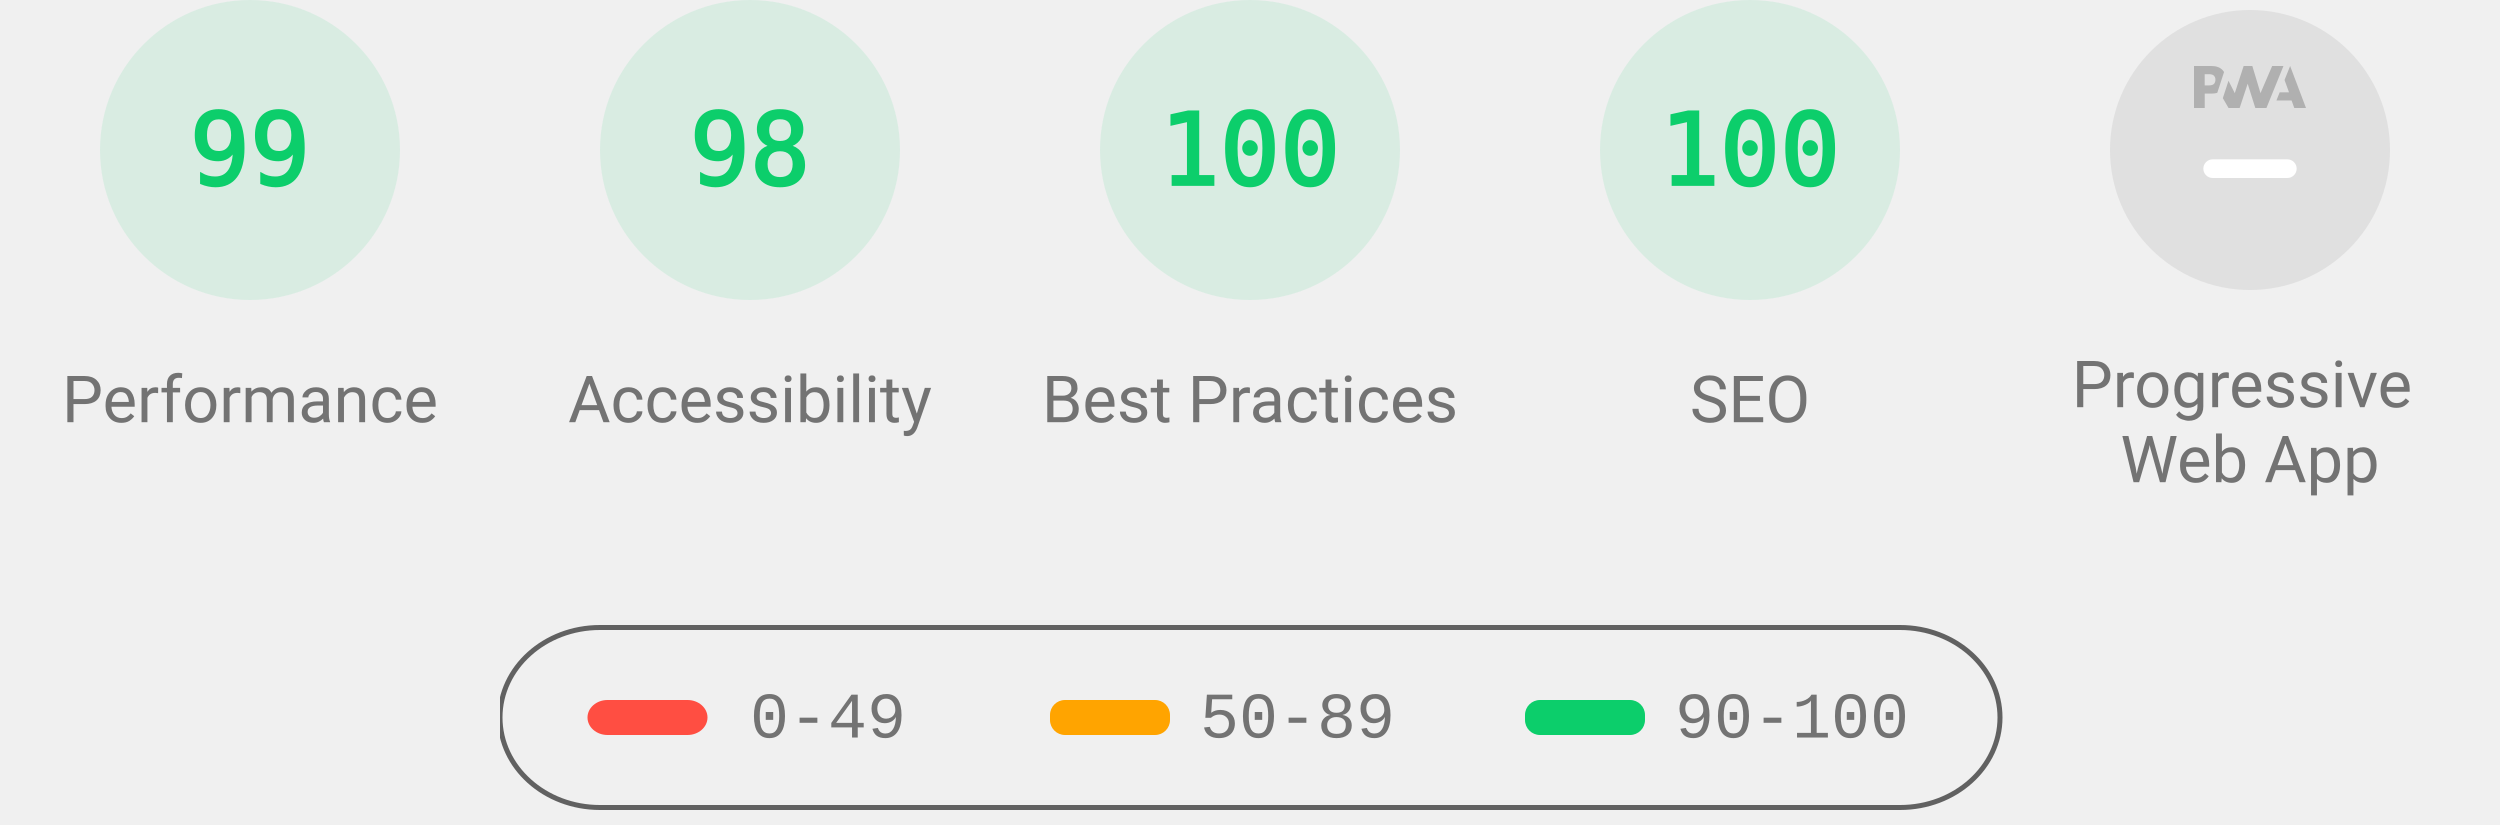
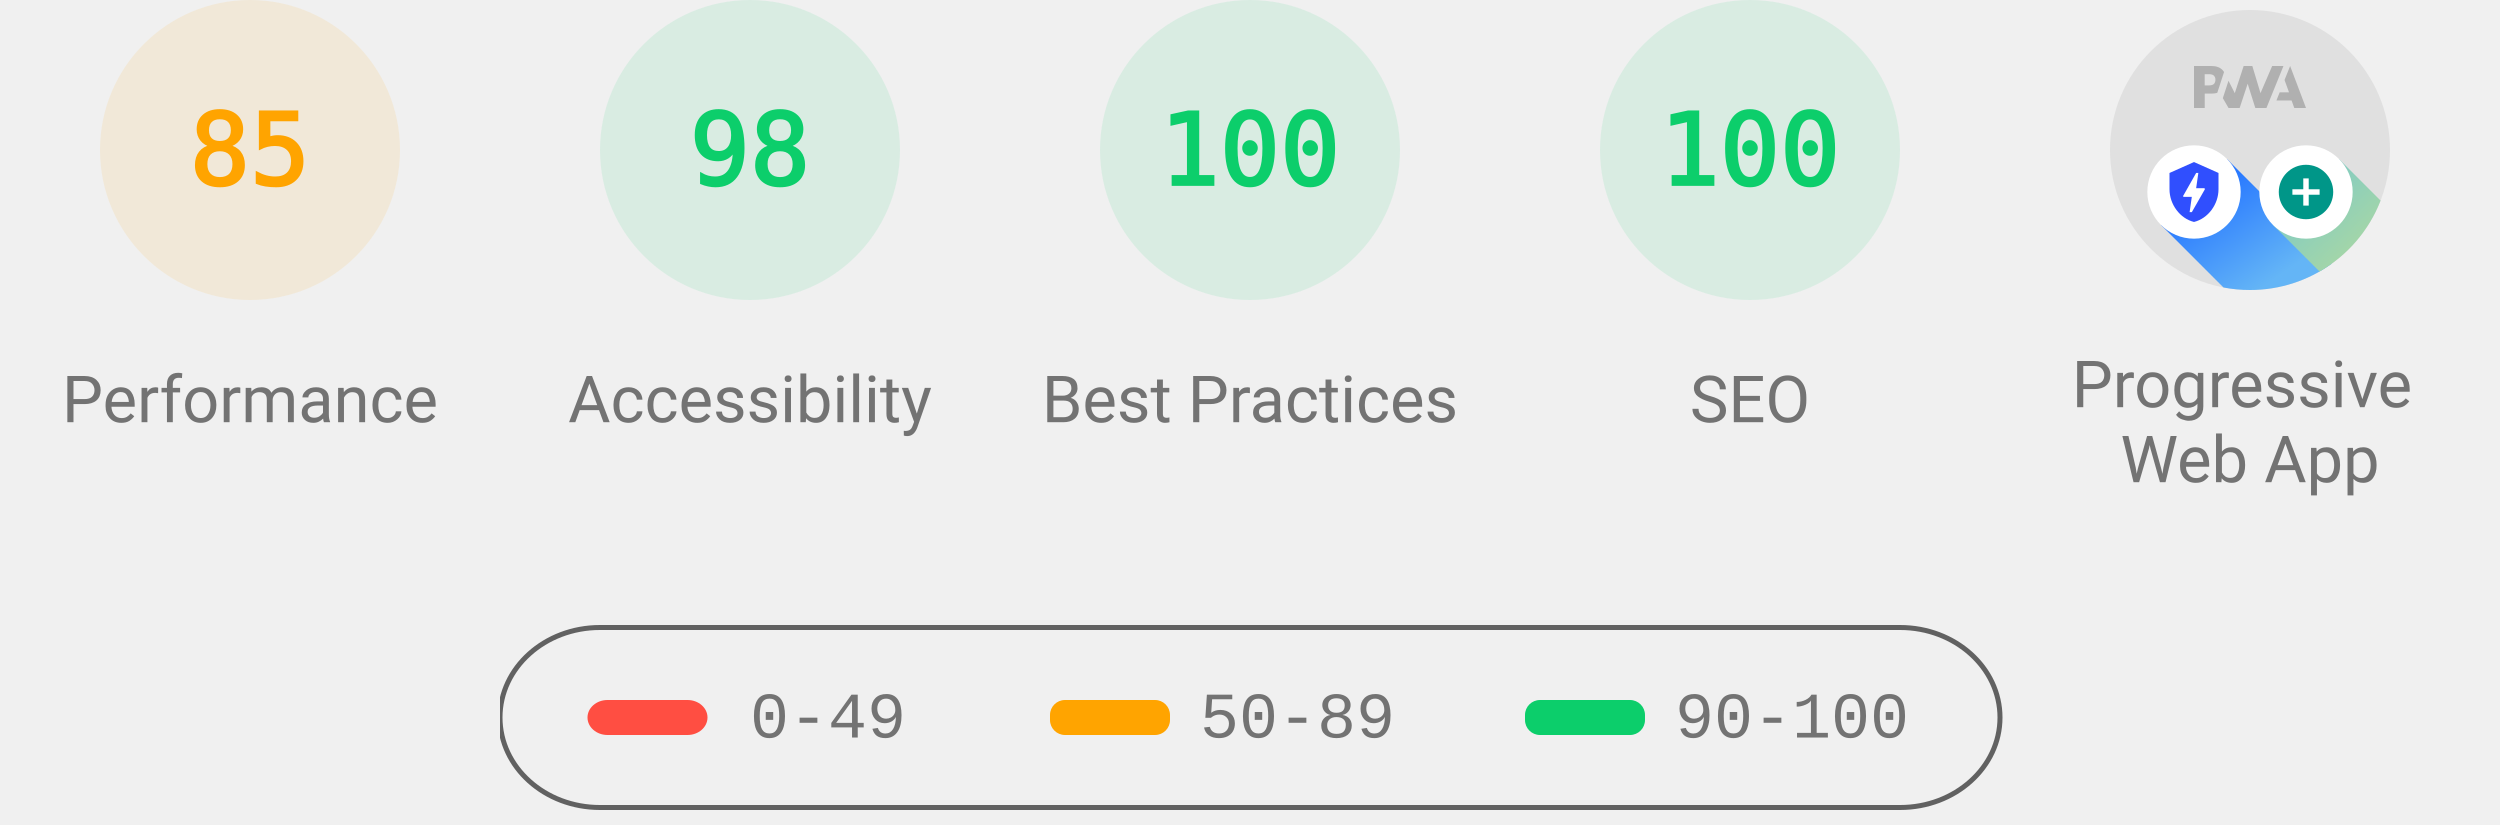
<svg xmlns="http://www.w3.org/2000/svg" class="theme--agnostic" fill="none" width="1000" height="330">
  <style>
			.gauge-base {
				opacity: 0.1
			}

			.gauge-arc {
				fill: none;
				animation-delay: 250ms;
				stroke-linecap: round;
				transform: rotate(-90deg);
				transform-origin: 100px 60px;
				animation: load-gauge 1s ease forwards
			}

			.guage-text {
				font-size: 40px;
				font-family: monospace;
				text-align: center
			}

			.guage-red {
				color: #ff4e42;
				fill: #ff4e42;
				stroke: #ff4e42
			}
			.guage-orange {
				color: #ffa400;
				fill: #ffa400;
				stroke: #ffa400
			}
			.guage-green {
				color: #0cce6b;
				fill: #0cce6b;
				stroke: #0cce6b
			}
			.theme--agnostic .guage-undefined {
				color: #5c5c5c;
				fill: #5c5c5c;
				stroke: #5c5c5c
			}
			.theme--light .guage-undefined {
				color: #1e1e1e;
				fill: #1e1e1e;
				stroke: #1e1e1e
			}
			.theme--dark .guage-undefined {
				color: #f5f5f5;
				fill: #f5f5f5;
				stroke: #f5f5f5
			}

			.guage-title {
				stroke: none;
				font-size: 26px;
				line-height: 26px;
				font-family: Roboto, Halvetica, Arial, sans-serif
			}
			.metric.guage-title {
				font-family: 'Courier New', Courier, monospace
			}
			.theme--agnostic .guage-title {
				color: #737373;
				fill: #737373
			}
			.theme--light .guage-title {
				color: #212121;
				fill: #212121
			}
			.theme--dark .guage-title {
				color: #f5f5f5;
				fill: #f5f5f5
			}

			@keyframes load-gauge {
				from {
					stroke-dasharray: 0 352.858
				}
			}
			.lh-gauge--pwa__disc {
				fill: #e0e0e0
			}
			.lh-gauge--pwa__logo {
				position: relative;
				fill: #b0b0b0
			}
			.lh-gauge--pwa__invisible {
				display: none
			}
			.lh-gauge--pwa__visible {
				display: inline
			}
			.guage-invisible {
				display: none
			}
			.lh-gauge--pwa__logo--primary-color {
				fill: #304ffe
			}
			.theme--agnostic .lh-gauge--pwa__logo--secondary-color {
				fill: #787878
			}
			.theme--light .lh-gauge--pwa__logo--secondary-color {
				fill: #3d3d3d
			}
			.theme--dark .lh-gauge--pwa__logo--secondary-color {
				fill: #d8b6b6
			}
			.theme--light #svg_2 {
				stroke: #00000022
			}
			.theme--agnostic #svg_2 {
				stroke: #616161
			}
			.theme--light #svg_2 {
				stroke: #00000022
			}
			.theme--dark #svg_2 {
				stroke: #f5f5f566
			}
		</style>
-   <svg class="guage-div guage-perf guage-green" viewBox="0 0 200 200" width="200" height="200" x="0" y="0">
-     <circle class="gauge-base" r="56" cx="100" cy="60" stroke-width="8" />
-     <circle class="gauge-arc guage-arc-1" r="56" cx="100" cy="60" stroke-width="8" style="stroke-dasharray: 348.339, 351.858;" />
-     <text class="guage-text" x="100px" y="60px" alignment-baseline="central" dominant-baseline="central" text-anchor="middle">99</text>
+   <svg class="guage-div guage-perf guage-orange" viewBox="0 0 200 200" width="200" height="200" x="0" y="0">
+     <circle class="gauge-base" r="56" cx="100" cy="60" stroke-width="8" />
+     <circle class="gauge-arc guage-arc-1" r="56" cx="100" cy="60" stroke-width="8" style="stroke-dasharray: 299.079, 351.858;" />
+     <text class="guage-text" x="100px" y="60px" alignment-baseline="central" dominant-baseline="central" text-anchor="middle">85</text>
    <text class="guage-title" x="100px" y="160px" alignment-baseline="central" dominant-baseline="central" text-anchor="middle">Performance</text>
  </svg>
  <svg class="guage-div guage-acc guage-green" viewBox="0 0 200 200" width="200" height="200" x="200" y="0">
    <circle class="gauge-base" r="56" cx="100" cy="60" stroke-width="8" />
    <circle class="gauge-arc guage-arc-2" r="56" cx="100" cy="60" stroke-width="8" style="stroke-dasharray: 344.821, 351.858;" />
    <text class="guage-text" x="100px" y="60px" alignment-baseline="central" dominant-baseline="central" text-anchor="middle">98</text>
    <text class="guage-title" x="100px" y="160px" alignment-baseline="central" dominant-baseline="central" text-anchor="middle">Accessibility</text>
  </svg>
  <svg class="guage-div guage-best guage-green" viewBox="0 0 200 200" width="200" height="200" x="400" y="0">
    <circle class="gauge-base" r="56" cx="100" cy="60" stroke-width="8" />
    <circle class="gauge-arc guage-arc-3" r="56" cx="100" cy="60" stroke-width="8" style="stroke-dasharray: 351.858, 351.858;" />
    <text class="guage-text" x="100px" y="60px" alignment-baseline="central" dominant-baseline="central" text-anchor="middle">100</text>
    <text class="guage-title" x="100px" y="160px" alignment-baseline="central" dominant-baseline="central" text-anchor="middle">Best Practices</text>
  </svg>
  <svg class="guage-div guage-seo guage-green" viewBox="0 0 200 200" width="200" height="200" x="600" y="0">
    <circle class="gauge-base" r="56" cx="100" cy="60" stroke-width="8" />
    <circle class="gauge-arc guage-arc-4" r="56" cx="100" cy="60" stroke-width="8" style="stroke-dasharray: 351.858, 351.858;" />
    <text class="guage-text" x="100px" y="60px" alignment-baseline="central" dominant-baseline="central" text-anchor="middle">100</text>
    <text class="guage-title" x="100px" y="160px" alignment-baseline="central" dominant-baseline="central" text-anchor="middle">SEO</text>
  </svg>
  <svg class="guage-div guage-pwa " viewBox="0 0 200 200" width="200" height="200" x="800" y="0">
    <svg viewBox="0 0 60 60" width="112" height="112" x="44" y="4">
      <defs>
        <linearGradient id="lh-gauge--pwa__check-circle__gradient-0" x1="50%" y1="0%" x2="50%" y2="100%">
          <stop stop-color="#00C852" offset="0%" />
          <stop stop-color="#009688" offset="100%" />
        </linearGradient>
        <linearGradient id="lh-gauge--pwa__installable__shadow-gradient-0" x1="76.056%" x2="24.111%" y1="82.995%" y2="24.735%">
          <stop stop-color="#A5D6A7" offset="0%" />
          <stop stop-color="#80CBC4" offset="100%" />
        </linearGradient>
        <linearGradient id="lh-gauge--pwa__fast-reliable__shadow-gradient-0" x1="76.056%" y1="82.995%" x2="25.678%" y2="26.493%">
          <stop stop-color="#64B5F6" offset="0%" />
          <stop stop-color="#2979FF" offset="100%" />
        </linearGradient>
        <g id="lh-gauge--pwa__fast-reliable-badge-0">
          <circle fill="#FFFFFF" cx="10" cy="10" r="10" />
          <path fill="#304FFE" d="M10 3.58l5.25 2.34v3.5c0 3.23-2.24 6.26-5.25 7-3.01-.74-5.25-3.77-5.25-7v-3.5L10 3.58zm-.47 10.74l2.76-4.83.03-.07c.04-.08 0-.24-.22-.24h-1.64l.47-3.26h-.47l-2.7 4.77c-.02.01.05-.1-.04.05-.09.16-.1.31.18.31h1.63l-.47 3.27h.47z" />
        </g>
        <g id="lh-gauge--pwa__installable-badge-0">
          <circle fill="#FFFFFF" cx="10" cy="10" r="10" />
          <path fill="#009688" d="M10 4.167A5.835 5.835 0 0 0 4.167 10 5.835 5.835 0 0 0 10 15.833 5.835 5.835 0 0 0 15.833 10 5.835 5.835 0 0 0 10 4.167zm2.917 6.416h-2.334v2.334H9.417v-2.334H7.083V9.417h2.334V7.083h1.166v2.334h2.334v1.166z" />
        </g>
      </defs>
      <g stroke="none" fill-rule="nonzero">
        <circle class="lh-gauge--pwa__disc" cx="30" cy="30" r="30" />
        <g class="lh-gauge--pwa__logo">
          <path d="M35.66 19.39l.7-1.75h2L37.4 15 38.6 12l3.4 9h-2.51l-.58-1.61z" />
          <path d="M33.52 21l3.65-9h-2.42l-2.5 5.82L30.5 12h-1.86l-1.9 5.82-1.35-2.65-1.21 3.72L25.4 21h2.38l1.72-5.2 1.64 5.2z" />
          <path fill-rule="nonzero" d="M20.3 17.91h1.48c.45 0 .85-.05 1.2-.15l.39-1.18 1.07-3.3a2.64 2.64 0 0 0-.28-.37c-.55-.6-1.36-.91-2.42-.91H18v9h2.3V17.9zm1.96-3.84c.22.22.33.5.33.87 0 .36-.1.65-.29.87-.2.23-.59.35-1.15.35h-.86v-2.41h.87c.52 0 .89.1 1.1.32z" />
        </g>
-         <rect class="lh-gauge--pwa__component lh-gauge--pwa__na-line lh-gauge--pwa__visible" fill="#FFFFFF" x="20" y="32" width="20" height="4" rx="2" />
+         <rect class="lh-gauge--pwa__component lh-gauge--pwa__na-line lh-gauge--pwa__invisible" fill="#FFFFFF" x="20" y="32" width="20" height="4" rx="2" />
        <g class="lh-gauge--pwa__component lh-gauge--pwa__fast-reliable-badge lh-gauge--pwa__invisible" transform="translate(20, 29)">
          <path fill="url(#lh-gauge--pwa__fast-reliable__shadow-gradient-0)" d="M33.63 19.49A30 30 0 0 1 16.2 30.36L3 17.14 17.14 3l16.49 16.49z" />
          <use href="#lh-gauge--pwa__fast-reliable-badge-0" />
        </g>
        <g class="lh-gauge--pwa__component lh-gauge--pwa__installable-badge lh-gauge--pwa__invisible" transform="translate(20, 29)">
          <path fill="url(#lh-gauge--pwa__installable__shadow-gradient-0)" d="M33.629 19.487c-4.272 5.453-10.391 9.39-17.415 10.869L3 17.142 17.142 3 33.63 19.487z" />
          <use href="#lh-gauge--pwa__installable-badge-0" />
        </g>
-         <g class="lh-gauge--pwa__component lh-gauge--pwa__fast-reliable-installable-badges lh-gauge--pwa__invisible">
+         <g class="lh-gauge--pwa__component lh-gauge--pwa__fast-reliable-installable-badges lh-gauge--pwa__visible">
          <g transform="translate(8, 29)">
            <path fill="url(#lh-gauge--pwa__fast-reliable__shadow-gradient-0)" d="M16.321 30.463L3 17.143 17.142 3l22.365 22.365A29.864 29.864 0 0 1 22 31c-1.942 0-3.84-.184-5.679-.537z" />
            <use href="#lh-gauge--pwa__fast-reliable-badge-0" />
          </g>
          <g transform="translate(32, 29)">
            <path fill="url(#lh-gauge--pwa__installable__shadow-gradient-0)" d="M25.982 11.84a30.107 30.107 0 0 1-13.08 15.203L3 17.143 17.142 3l8.84 8.84z" />
            <use href="#lh-gauge--pwa__installable-badge-0" />
          </g>
        </g>
        <g class="lh-gauge--pwa__component lh-gauge--pwa__check-circle lh-gauge--pwa__invisible" transform="translate(18, 28)">
          <circle fill="#FFFFFF" cx="12" cy="12" r="12" />
          <path fill="url(#lh-gauge--pwa__check-circle__gradient-0)" d="M12 2a10 10 0 1 0 0 20 10 10 0 0 0 0-20zm-2 15l-5-5 1.41-1.41L10 14.17l7.59-7.59L19 8l-9 9z" />
        </g>
      </g>
    </svg>
    <text class="guage-title" y="160px" alignment-baseline="central" dominant-baseline="central" text-anchor="middle">
      <tspan x="100px" dy="-6px">Progressive</tspan>
      <tspan x="100px" dy="30px">Web App</tspan>
    </text>
  </svg>
  <svg width="604" height="76" x="200" y="250">
    <g>
      <rect fill="none" id="canvas_background" height="80" width="604" y="-1" x="-1" />
      <g display="none" overflow="visible" y="0" x="0" height="100%" width="100%" id="canvasGrid">
        <rect fill="url(#gridpattern)" stroke-width="0" y="0" x="0" height="100%" width="100%" />
      </g>
    </g>
    <g>
      <rect fill-opacity="0" stroke-width="2" rx="40" id="svg_2" height="72" width="600" y="1" x="0" fill="#000000" />
      <rect stroke="#000" rx="8" id="svg_3" height="14" width="48" y="30" x="35" stroke-opacity="null" stroke-width="0" fill="#ff4e42" />
      <rect stroke="#000" rx="6" id="svg_4" height="14" width="48" y="30" x="220" stroke-opacity="null" stroke-width="0" fill="#ffa400" />
      <rect stroke="#000" rx="6" id="svg_5" height="14" width="48" y="30" x="410" stroke-opacity="null" stroke-width="0" fill="#0cce6b" />
      <text class="metric guage-title" xml:space="preserve" text-anchor="start" font-size="26" id="svg_6" y="45" x="100" stroke-opacity="null" stroke-width="0" stroke="#000">0-49</text>
      <text class="metric guage-title" xml:space="preserve" text-anchor="start" font-size="26" id="svg_7" y="45" x="280" stroke-opacity="null" stroke-width="0" stroke="#000">50-89</text>
      <text class="metric guage-title" xml:space="preserve" text-anchor="start" font-size="26" id="svg_8" y="45" x="470" stroke-opacity="null" stroke-width="0" stroke="#000">90-100</text>
    </g>
  </svg>
</svg>
